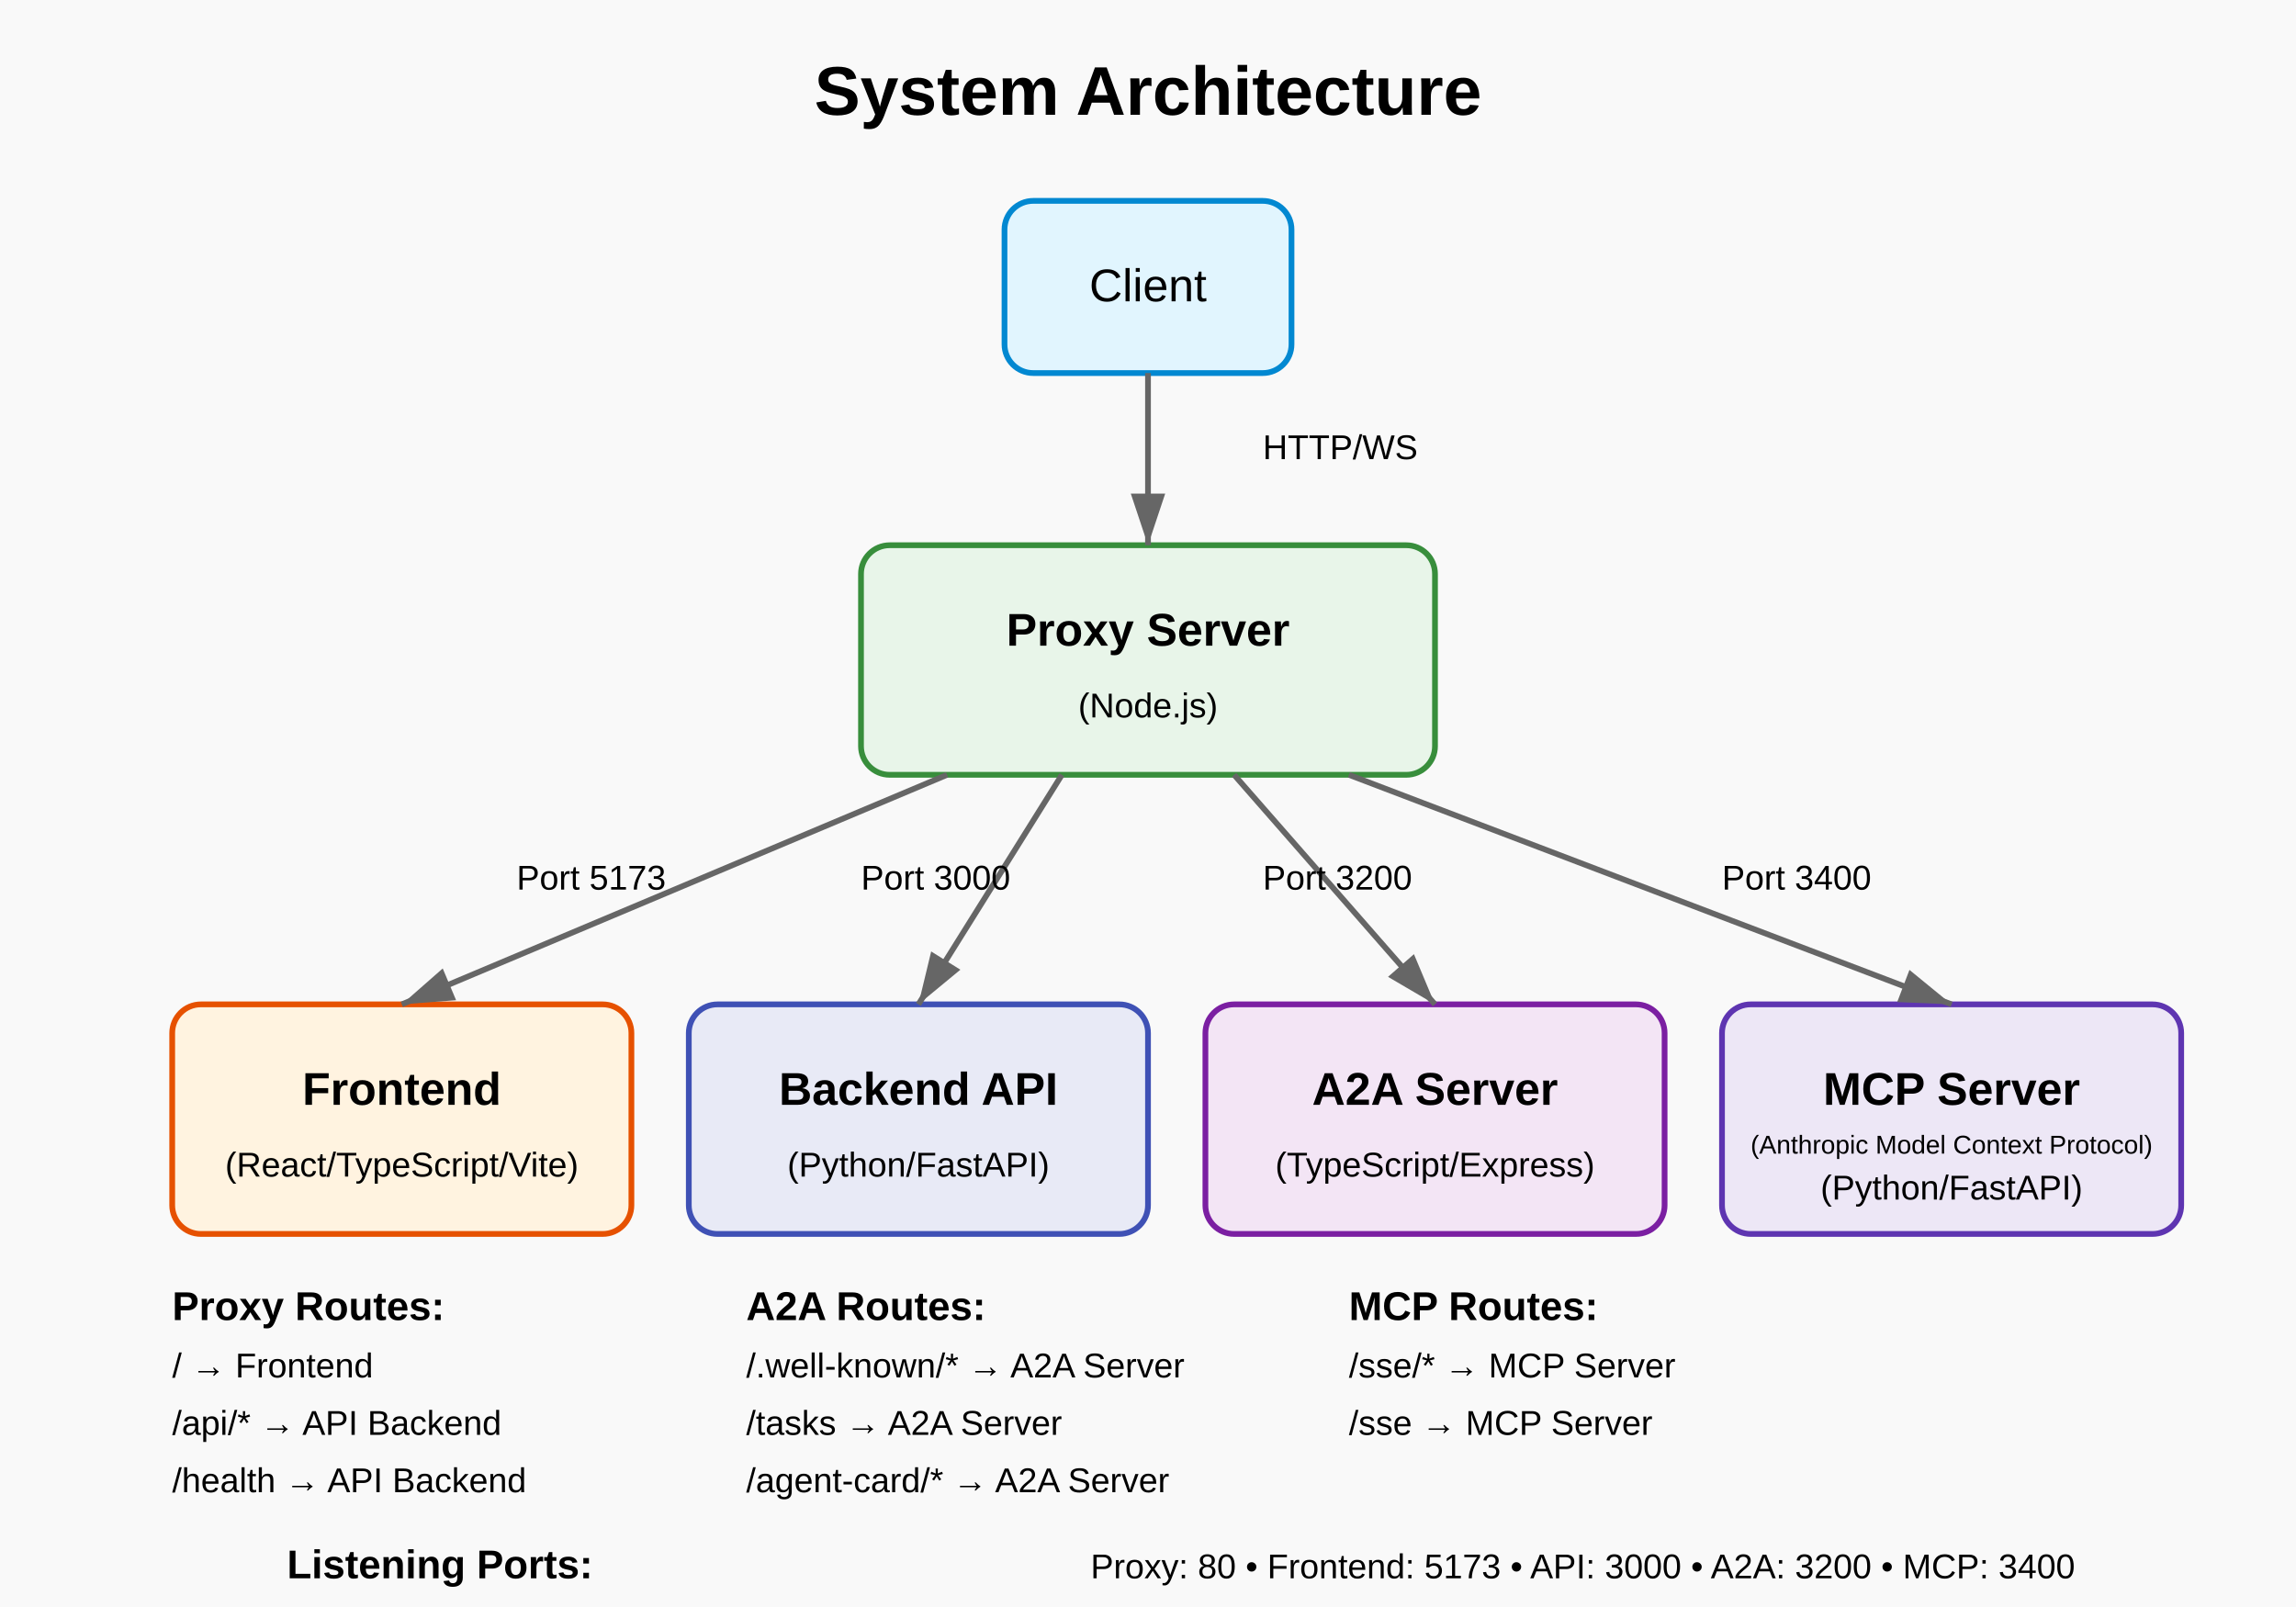
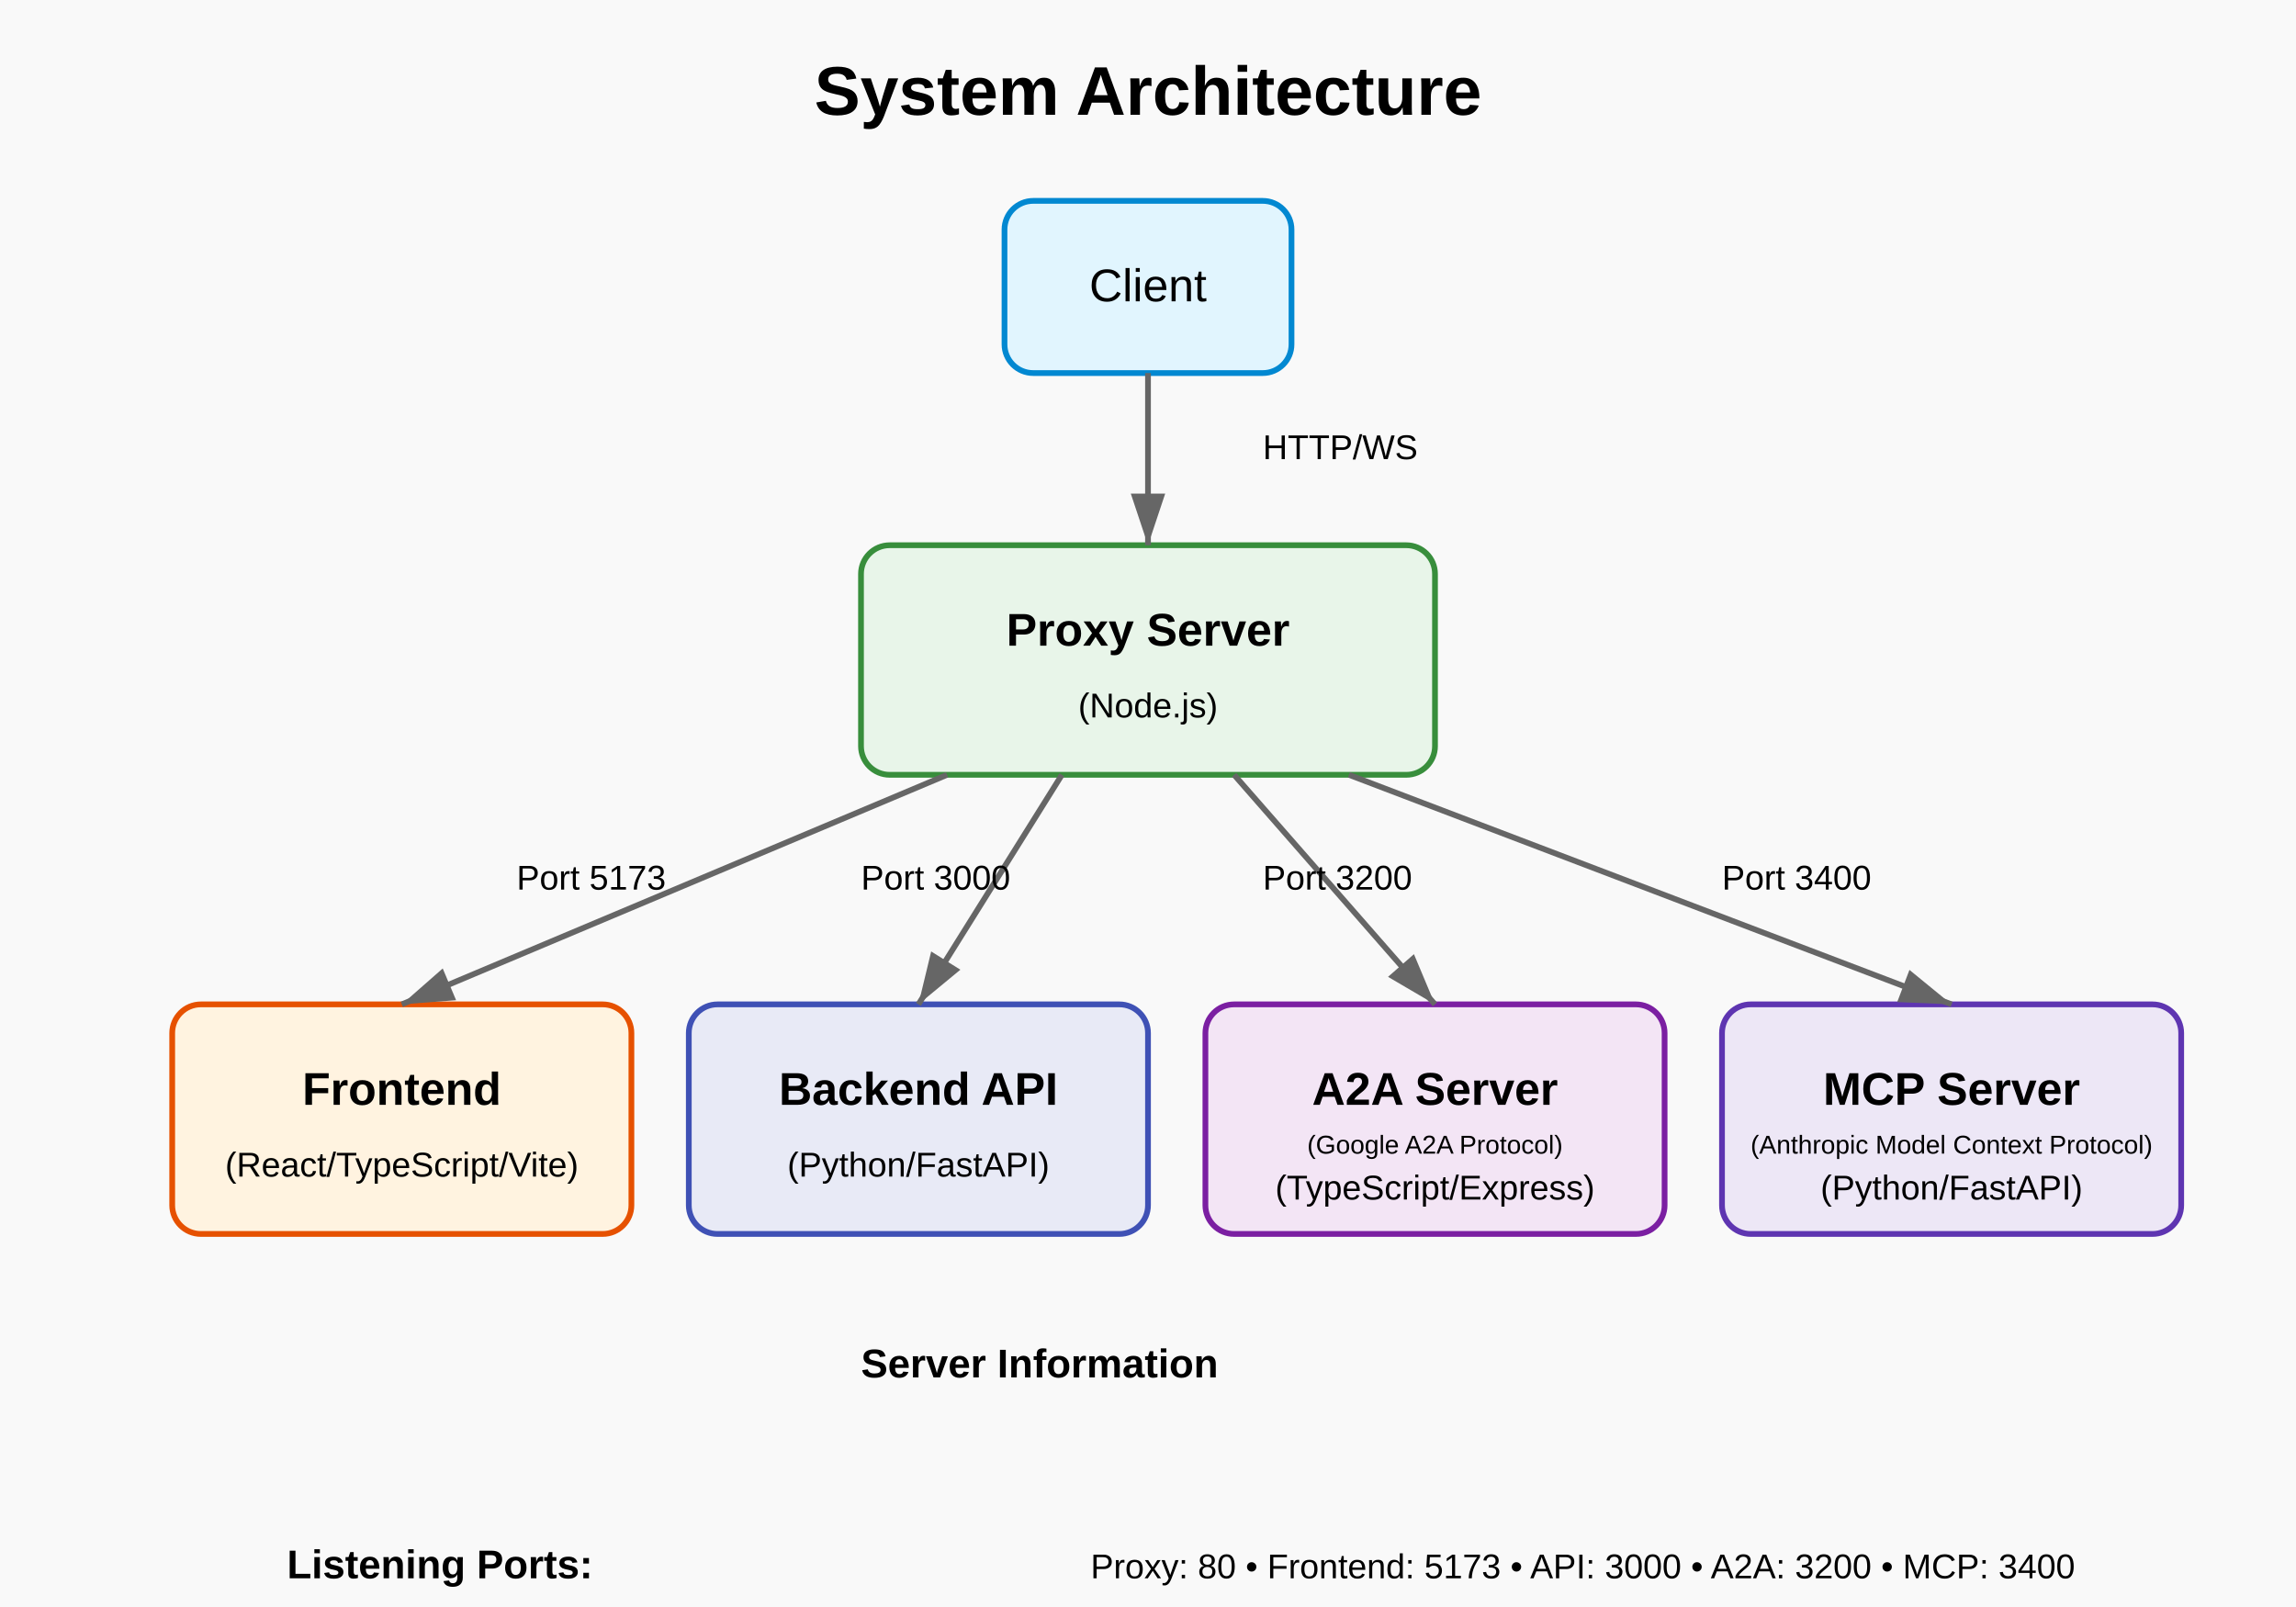
<svg xmlns="http://www.w3.org/2000/svg" width="800" height="560">
  <defs>
    <marker id="arrow" markerWidth="10" markerHeight="10" refX="9" refY="3" orient="auto" markerUnits="strokeWidth">
      <path d="M0,0 L0,6 L9,3 z" fill="#666" />
    </marker>
  </defs>
  <rect width="800" height="560" fill="#f9f9f9" />
  <text x="400" y="40" font-family="Arial" font-size="24" font-weight="bold" text-anchor="middle">System Architecture</text>
  <rect x="350" y="70" width="100" height="60" rx="10" ry="10" fill="#e1f5fe" stroke="#0288d1" stroke-width="2" />
  <text x="400" y="105" font-family="Arial" font-size="16" text-anchor="middle">Client</text>
  <rect x="300" y="190" width="200" height="80" rx="10" ry="10" fill="#e8f5e9" stroke="#388e3c" stroke-width="2" />
  <text x="400" y="225" font-family="Arial" font-size="16" font-weight="bold" text-anchor="middle">Proxy Server</text>
  <text x="400" y="250" font-family="Arial" font-size="12" text-anchor="middle">(Node.js)</text>
  <rect x="60" y="350" width="160" height="80" rx="10" ry="10" fill="#fff3e0" stroke="#e65100" stroke-width="2" />
  <text x="140" y="385" font-family="Arial" font-size="16" font-weight="bold" text-anchor="middle">Frontend</text>
  <text x="140" y="410" font-family="Arial" font-size="12" text-anchor="middle">(React/TypeScript/Vite)</text>
  <rect x="240" y="350" width="160" height="80" rx="10" ry="10" fill="#e8eaf6" stroke="#3f51b5" stroke-width="2" />
  <text x="320" y="385" font-family="Arial" font-size="16" font-weight="bold" text-anchor="middle">Backend API</text>
  <text x="320" y="410" font-family="Arial" font-size="12" text-anchor="middle">(Python/FastAPI)</text>
  <rect x="420" y="350" width="160" height="80" rx="10" ry="10" fill="#f3e5f5" stroke="#7b1fa2" stroke-width="2" />
  <text x="500" y="385" font-family="Arial" font-size="16" font-weight="bold" text-anchor="middle">A2A Server</text>
-   <text x="500" y="410" font-family="Arial" font-size="12" text-anchor="middle">(TypeScript/Express)</text>
+   <text x="500" y="402" font-family="Arial" font-size="9" text-anchor="middle">(Google A2A Protocol)</text>
+   <text x="500" y="418" font-family="Arial" font-size="12" text-anchor="middle">(TypeScript/Express)</text>
  <rect x="600" y="350" width="160" height="80" rx="10" ry="10" fill="#ede7f6" stroke="#5e35b1" stroke-width="2" />
  <text x="680" y="385" font-family="Arial" font-size="16" font-weight="bold" text-anchor="middle">MCP Server</text>
  <text x="680" y="402" font-family="Arial" font-size="9" text-anchor="middle">(Anthropic Model Context Protocol)</text>
  <text x="680" y="418" font-family="Arial" font-size="12" text-anchor="middle">(Python/FastAPI)</text>
  <line x1="400" y1="130" x2="400" y2="190" stroke="#666" stroke-width="2" marker-end="url(#arrow)" />
  <text x="440" y="160" font-family="Arial" font-size="12">HTTP/WS</text>
  <line x1="330" y1="270" x2="140" y2="350" stroke="#666" stroke-width="2" marker-end="url(#arrow)" />
  <text x="180" y="310" font-family="Arial" font-size="12">Port 5173</text>
  <line x1="370" y1="270" x2="320" y2="350" stroke="#666" stroke-width="2" marker-end="url(#arrow)" />
  <text x="300" y="310" font-family="Arial" font-size="12">Port 3000</text>
  <line x1="430" y1="270" x2="500" y2="350" stroke="#666" stroke-width="2" marker-end="url(#arrow)" />
  <text x="440" y="310" font-family="Arial" font-size="12">Port 3200</text>
  <line x1="470" y1="270" x2="680" y2="350" stroke="#666" stroke-width="2" marker-end="url(#arrow)" />
  <text x="600" y="310" font-family="Arial" font-size="12">Port 3400</text>
-   <text x="60" y="460" font-family="Arial" font-size="14" font-weight="bold">Proxy Routes:</text>
-   <text x="60" y="480" font-family="Arial" font-size="12">/ → Frontend</text>
-   <text x="60" y="500" font-family="Arial" font-size="12">/api/* → API Backend</text>
-   <text x="60" y="520" font-family="Arial" font-size="12">/health → API Backend</text>
-   <text x="260" y="460" font-family="Arial" font-size="14" font-weight="bold">A2A Routes:</text>
-   <text x="260" y="480" font-family="Arial" font-size="12">/.well-known/* → A2A Server</text>
-   <text x="260" y="500" font-family="Arial" font-size="12">/tasks → A2A Server</text>
-   <text x="260" y="520" font-family="Arial" font-size="12">/agent-card/* → A2A Server</text>
-   <text x="470" y="460" font-family="Arial" font-size="14" font-weight="bold">MCP Routes:</text>
-   <text x="470" y="480" font-family="Arial" font-size="12">/sse/* → MCP Server</text>
-   <text x="470" y="500" font-family="Arial" font-size="12">/sse → MCP Server</text>
+   <text x="300" y="480" font-family="Arial" font-size="14" font-weight="bold">Server Information</text>
  <text x="100" y="550" font-family="Arial" font-size="14" font-weight="bold">Listening Ports:</text>
  <text x="380" y="550" font-family="Arial" font-size="12">Proxy: 80 • Frontend: 5173 • API: 3000 • A2A: 3200 • MCP: 3400</text>
</svg>
